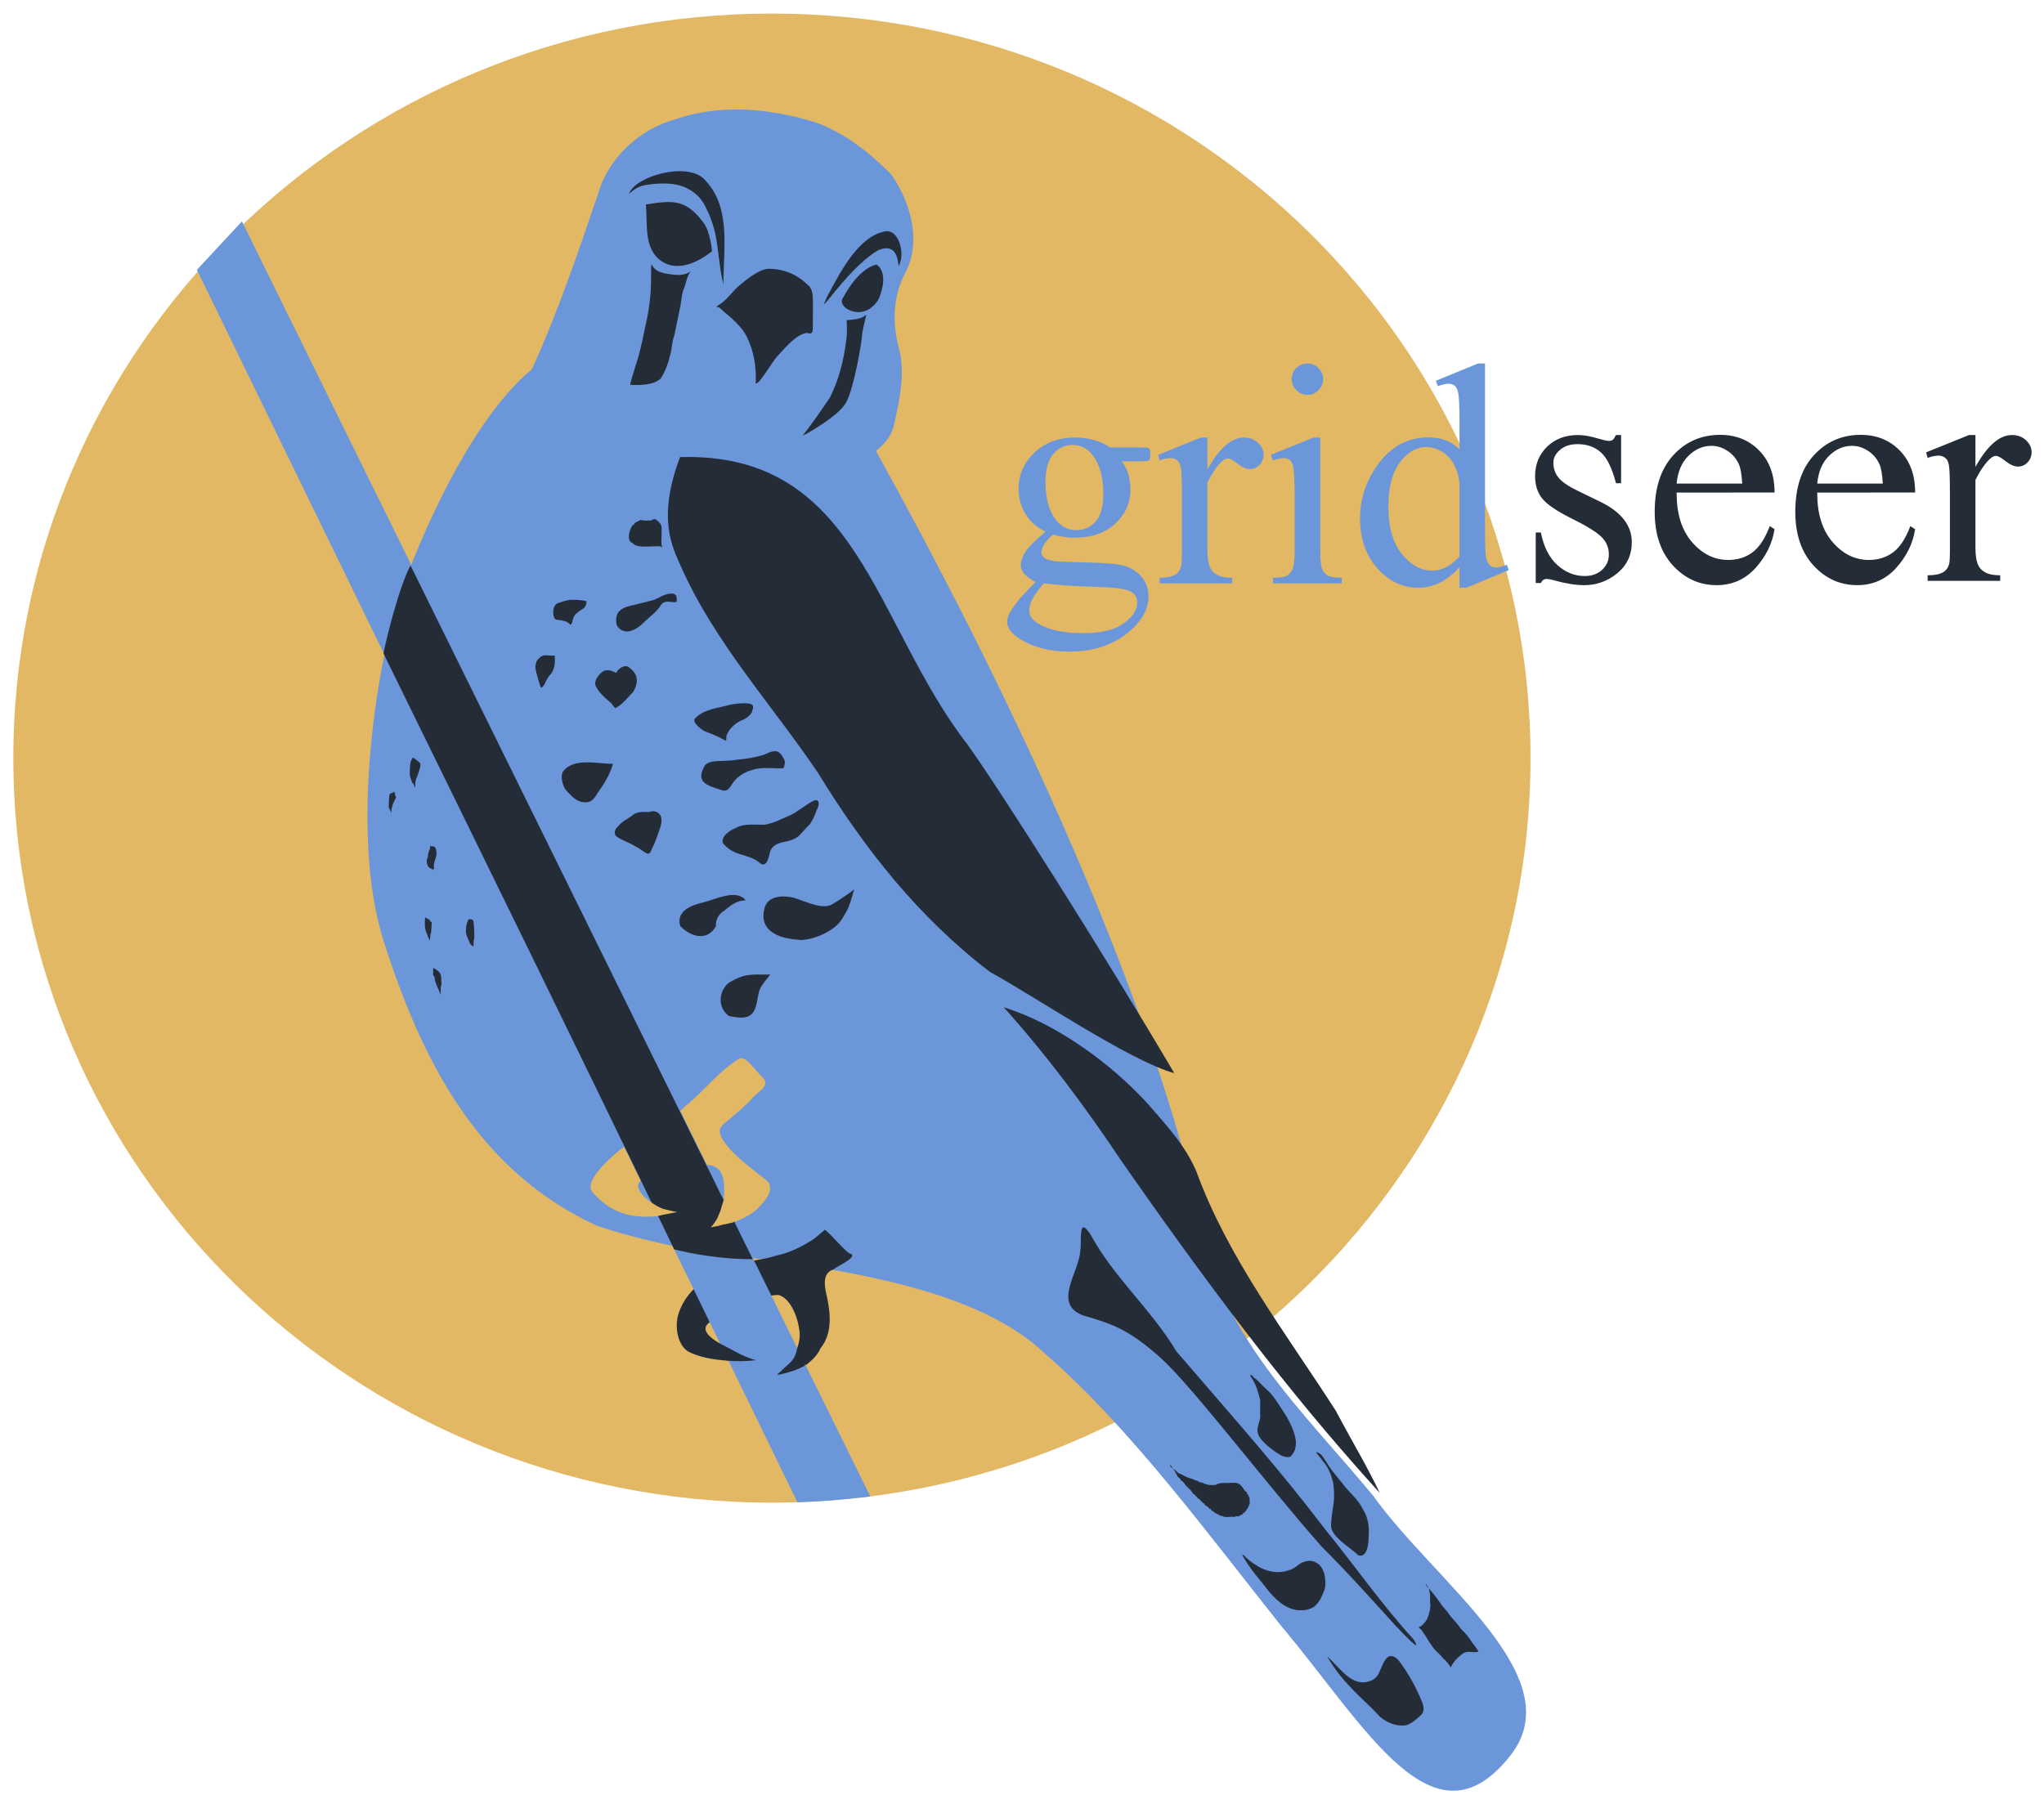
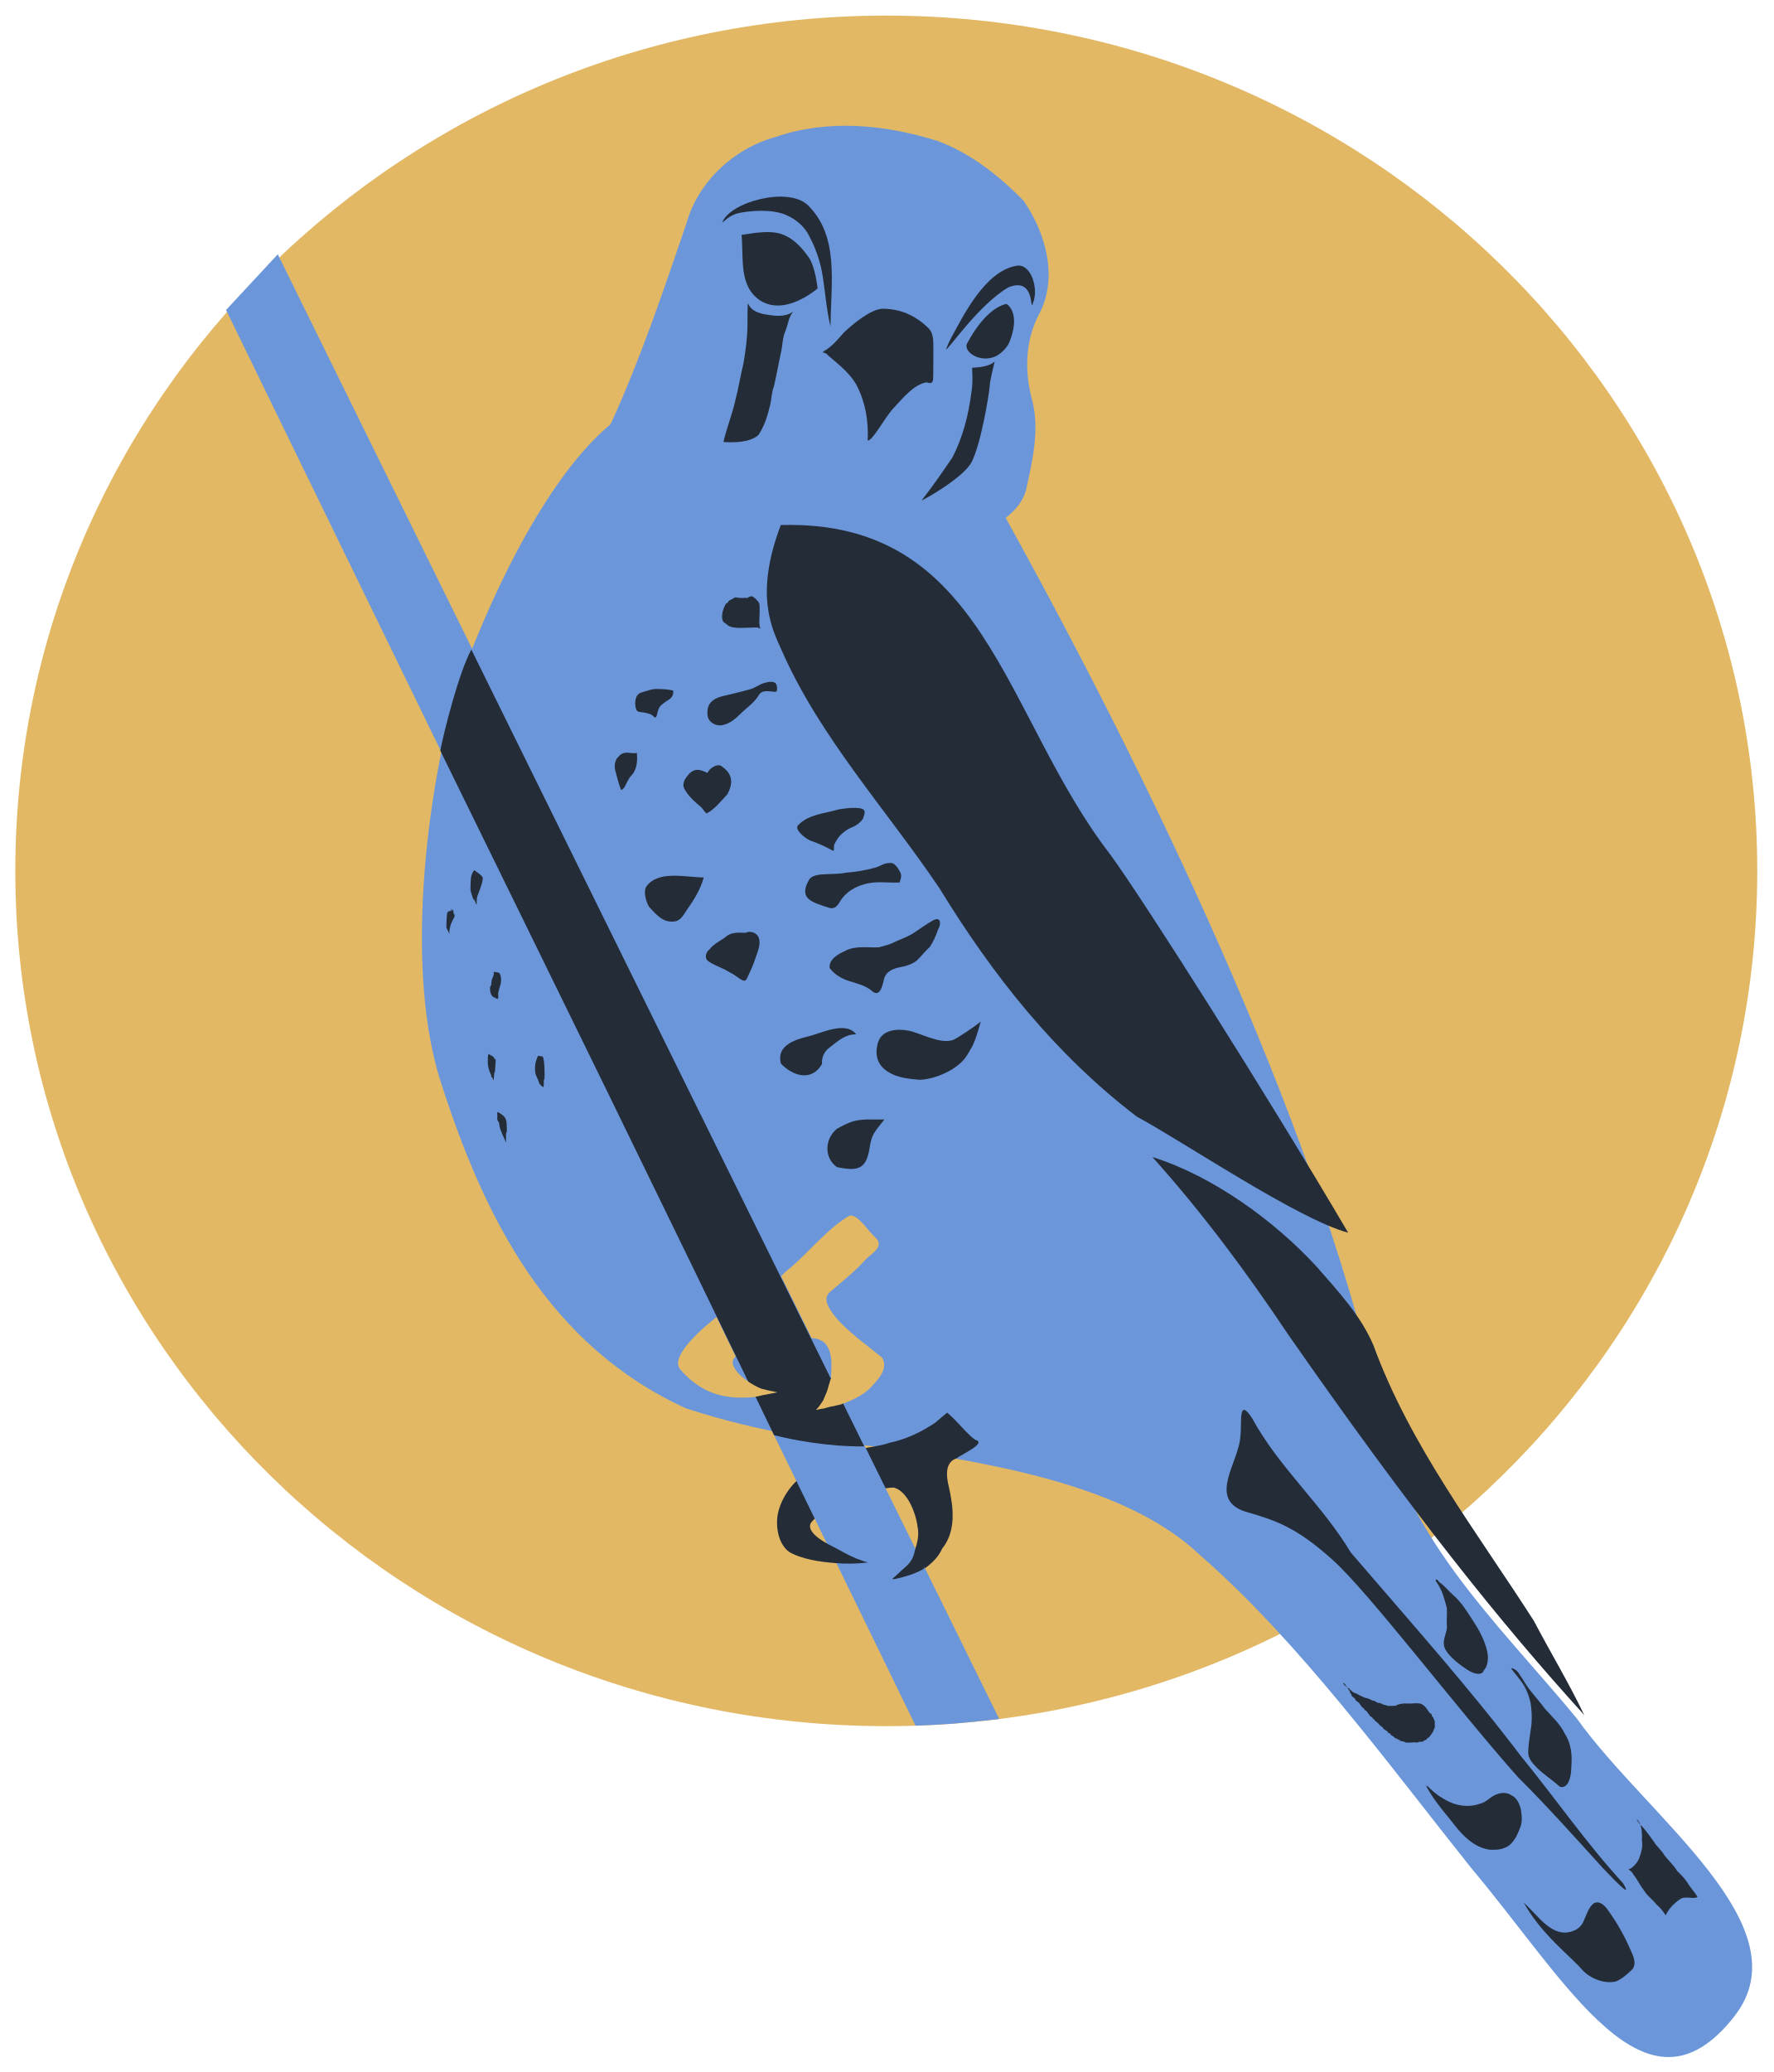
- <svg xmlns="http://www.w3.org/2000/svg" viewBox="6.5 11.3 92.9 82">
+ <svg xmlns="http://www.w3.org/2000/svg" viewBox="6.5 11.3 70.2 82">
  <ellipse style="display:inline;fill:#e2b865;fill-opacity:1;stroke:none;stroke-width:0.5;stroke-opacity:1" id="path51" cx="41.584" cy="45.765" rx="34.478" ry="33.848" />
  <g id="layer6" style="display:inline">
    <path style="fill:#6b97da;fill-opacity:1;stroke:none;stroke-width:0.5;stroke-opacity:1" d="m 33.68,67.047 c -5.467,-2.486 -8.004,-7.527 -9.738,-12.947 -1.63,-5.097 -0.207,-13.177 0.81,-15.971 1.385,-3.804 3.556,-8.053 5.858,-9.987 4.619,-0.396 8.464,5.896 15.684,3.623 5.554,10.035 12.163,23.603 14.772,34.953 0.703,5.119 4.728,8.801 7.852,12.589 2.794,3.92 9.035,8.22 6.235,11.793 -3.498,4.464 -6.56,-1.298 -10.432,-5.894 -3.183,-3.99 -6.818,-8.973 -10.708,-12.352 -2.751,-2.628 -7.623,-3.544 -12.196,-4.239 -2.619,-0.259 -5.194,-0.619 -8.137,-1.57 z" id="path5" />
  </g>
  <g id="layer15" style="display:inline">
    <path style="display:inline;fill:#e2b865;fill-opacity:1;stroke:none;stroke-width:0.5;stroke-opacity:1" d="m 40.119,59.415 c -0.819,0.471 -1.605,1.434 -2.31,2.043 -0.359,0.249 -0.589,0.634 -0.991,0.83 -0.493,0.319 -1.041,0.541 -1.54,0.852 -0.203,0.084 -2.438,1.761 -1.834,2.373 1.133,1.292 2.401,1.181 3.684,0.972 -0.485,-0.22 -1.246,-0.531 -1.539,-1.022 -0.322,-0.525 0.338,-0.577 0.643,-0.832 0.523,-0.212 1.089,-0.271 1.638,-0.381 0.434,0.074 0.968,-0.136 1.308,0.232 0.342,0.43 0.212,1.005 0.213,1.51 -0.033,0.4 -0.109,0.876 -0.284,1.228 0.629,-0.391 1.432,-0.497 1.94,-1.099 0.269,-0.284 0.61,-0.68 0.373,-1.092 -0.565,-0.463 -1.149,-0.872 -1.681,-1.417 -0.296,-0.337 -0.763,-0.876 -0.377,-1.187 0.479,-0.413 0.981,-0.803 1.403,-1.278 0.214,-0.225 0.787,-0.519 0.375,-0.884 -0.292,-0.259 -0.702,-0.946 -1.02,-0.849 z" id="path39" />
  </g>
  <g id="layer7" style="display:inline">
    <path style="fill:#6b97da;fill-opacity:1;stroke:none;stroke-width:0.5;stroke-opacity:1" d="m 30.697,28.032 c 1.151,-2.514 2.082,-5.274 2.976,-7.892 0.462,-1.657 1.889,-2.971 3.535,-3.421 2.079,-0.718 4.363,-0.488 6.427,0.167 1.299,0.485 2.421,1.378 3.386,2.359 0.868,1.266 1.371,3.011 0.63,4.453 -0.568,1.046 -0.605,2.274 -0.298,3.422 0.313,1.168 0.018,2.434 -0.244,3.598 -0.266,0.918 -1.212,1.326 -1.912,1.866 -1.198,0.798 -2.534,1.482 -4.006,1.507 -1.34,0.048 -2.743,0.089 -3.977,-0.525 -1.057,-0.504 -2.111,-1.053 -3.059,-1.737 1.073,-1.429 -4.53,-2.369 -3.458,-3.799 z" id="path6" />
  </g>
  <g id="layer11" style="display:inline">
    <path style="fill:#242c38;fill-opacity:1;stroke:none;stroke-width:0.5;stroke-opacity:1" d="m 52.118,57.09 c 1.973,2.196 3.733,4.567 5.372,7.02 4.969,7.134 8.415,11.419 11.723,15.063 -0.61,-1.274 -1.342,-2.486 -1.999,-3.735 -2.269,-3.54 -4.892,-6.92 -6.345,-10.895 -0.506,-1.193 -1.394,-2.132 -2.23,-3.094 -1.676,-1.83 -4.133,-3.613 -6.52,-4.359 z" id="path37" />
    <path style="display:inline;fill:#242c38;fill-opacity:1;stroke:none;stroke-width:0.5;stroke-opacity:1" d="m 37.408,32.078 c -1.06,2.799 -0.334,4.121 0.039,4.97 1.511,3.43 4.122,6.269 6.233,9.391 2.119,3.46 4.579,6.576 7.823,9.053 1.819,0.978 6.371,4.058 8.365,4.593 -3.143,-5.353 -8.046,-13.084 -9.418,-14.969 -4.261,-5.52 -4.918,-13.268 -13.042,-13.037 z" id="path54" />
  </g>
  <g id="layer13" style="fill:#242c38;fill-opacity:1">
    <path style="fill:#242c38;fill-opacity:1;stroke:none;stroke-width:0.5;stroke-opacity:1" d="m 33.688,47.311 c -0.114,0.179 -0.238,0.405 -0.443,0.447 -0.469,0.095 -0.754,-0.248 -1.045,-0.561 -0.127,-0.192 -0.252,-0.637 -0.101,-0.833 0.481,-0.624 1.523,-0.348 2.259,-0.337 -0.13,0.478 -0.387,0.886 -0.669,1.285 z" id="path18" />
    <path style="fill:#242c38;fill-opacity:1;stroke:none;stroke-width:0.5;stroke-opacity:1" d="m 36.01,48.216 c -0.243,-0.005 -0.512,-0.032 -0.723,0.113 -0.221,0.195 -0.52,0.298 -0.698,0.542 -0.134,0.092 -0.207,0.309 -0.087,0.44 0.197,0.157 0.442,0.236 0.665,0.348 0.112,0.052 0.213,0.126 0.326,0.177 0.154,0.086 0.282,0.221 0.452,0.277 0.126,-0.002 0.142,-0.16 0.195,-0.245 0.158,-0.31 0.265,-0.643 0.376,-0.971 0.05,-0.172 0.083,-0.369 -9.55e-4,-0.535 -0.1,-0.164 -0.333,-0.235 -0.505,-0.145 z" id="path19" />
    <path style="fill:#242c38;fill-opacity:1;stroke:none;stroke-width:0.5;stroke-opacity:1" d="m 41.289,48.789 c -0.453,0.025 -0.943,-0.081 -1.357,0.156 -0.265,0.112 -0.644,0.346 -0.585,0.671 0.221,0.296 0.565,0.465 0.914,0.553 0.256,0.084 0.52,0.154 0.732,0.33 0.349,0.333 0.449,-0.231 0.509,-0.484 0.079,-0.26 0.337,-0.375 0.581,-0.428 0.252,-0.046 0.503,-0.109 0.708,-0.272 0.184,-0.173 0.333,-0.376 0.521,-0.545 0.133,-0.204 0.241,-0.439 0.317,-0.673 0.115,-0.18 0.147,-0.537 -0.175,-0.384 -0.24,0.129 -0.459,0.297 -0.69,0.444 -0.289,0.217 -0.639,0.315 -0.958,0.475 -0.168,0.068 -0.342,0.112 -0.517,0.158 z" id="path20" />
    <path style="fill:#242c38;fill-opacity:1;stroke:none;stroke-width:0.5;stroke-opacity:1" d="m 42.111,46.224 c -0.476,0.027 -0.967,-0.076 -1.43,0.083 -0.002,2.4e-4 -0.598,0.129 -0.922,0.659 -0.078,0.128 -0.191,0.343 -0.449,0.257 -0.695,-0.223 -1.225,-0.361 -0.764,-1.138 0.254,-0.281 0.876,-0.136 1.436,-0.247 0.393,-0.031 0.785,-0.096 1.165,-0.201 0.19,-0.054 0.357,-0.19 0.564,-0.182 0.217,-0.042 0.357,0.24 0.439,0.39 0.046,0.124 0.011,0.249 -0.04,0.378 z" id="path21" />
    <path style="fill:#242c38;fill-opacity:1;stroke:none;stroke-width:0.5;stroke-opacity:1" d="m 34.503,41.888 c -0.373,-0.18 -0.571,-0.184 -0.83,0.165 -0.088,0.118 -0.156,0.281 -0.098,0.433 0.157,0.316 0.427,0.545 0.692,0.769 0.071,0.077 0.119,0.175 0.205,0.239 0.332,-0.18 0.558,-0.484 0.818,-0.755 0.262,-0.478 0.19,-0.833 -0.229,-1.119 -0.17,-0.116 -0.472,0.081 -0.557,0.269 z" id="path22" />
    <path style="fill:#242c38;fill-opacity:1;stroke:none;stroke-width:0.5;stroke-opacity:1" d="m 37.205,38.679 c -0.223,0 -0.52,-0.114 -0.67,0.136 -0.18,0.3 -0.484,0.497 -0.73,0.743 -0.196,0.197 -0.42,0.38 -0.707,0.44 -0.264,0.055 -0.556,-0.118 -0.587,-0.377 -0.022,-0.184 -0.004,-0.393 0.138,-0.537 0.183,-0.187 0.444,-0.232 0.694,-0.289 0.281,-0.064 0.555,-0.141 0.832,-0.211 0.197,-0.049 0.357,-0.182 0.547,-0.244 0.155,-0.051 0.492,-0.139 0.529,0.109 0.011,0.076 0.028,0.228 -0.048,0.228 z" id="path23" />
    <path style="fill:#242c38;fill-opacity:1;stroke:none;stroke-width:0.5;stroke-opacity:1" d="m 39.369,52.734 c -0.222,0.142 -0.356,0.407 -0.327,0.671 -0.413,0.714 -1.147,0.482 -1.625,-0.005 -0.205,-0.694 0.52,-0.955 1.056,-1.079 0.537,-0.124 1.503,-0.636 1.919,-0.085 -0.421,-0.013 -0.709,0.253 -1.023,0.498 z" id="path24" />
    <path style="fill:#242c38;fill-opacity:1;stroke:none;stroke-width:0.5;stroke-opacity:1" d="m 39.711,43.329 c -0.565,0.171 -1.19,0.186 -1.615,0.626 -0.176,0.172 0.303,0.551 0.509,0.621 0.316,0.107 0.605,0.247 0.883,0.399 0.056,-0.059 -0.009,-0.228 0.059,-0.292 0.228,-0.49 0.68,-0.644 0.712,-0.655 0.158,-0.07 0.299,-0.18 0.402,-0.32 0.024,-0.115 0.114,-0.242 0.037,-0.356 -0.142,-0.141 -0.747,-0.062 -0.987,-0.023 z" id="path25" />
    <path style="fill:#242c38;fill-opacity:1;stroke:none;stroke-width:0.5;stroke-opacity:1" d="m 33.147,38.629 c 0.028,0.149 -0.054,0.298 -0.187,0.371 -0.101,0.056 -0.184,0.126 -0.274,0.197 -0.092,0.073 -0.132,0.196 -0.161,0.31 -0.018,0.074 -0.04,0.27 -0.152,0.148 -0.098,-0.107 -0.241,-0.125 -0.37,-0.155 -0.108,-0.025 -0.271,0.005 -0.317,-0.121 -0.051,-0.139 -0.056,-0.3 -0.015,-0.442 0.031,-0.104 0.102,-0.197 0.218,-0.23 0.203,-0.058 0.4,-0.145 0.615,-0.141 0.215,0.004 0.432,0.009 0.642,0.062 0.208,0.053 1e-6,2e-5 3e-6,3e-5 z" id="path26" />
    <path style="fill:#242c38;fill-opacity:1;stroke:none;stroke-width:0.5;stroke-opacity:1" d="m 36.06,34.969 c -0.033,0 -0.1,-0.033 -0.1,0 0,0.033 0.133,0 0.1,0 -0.157,0 -0.274,2.9e-5 -0.423,-0.025 -0.072,-0.012 -0.05,0.012 -0.125,0.05 -0.058,0.029 -0.127,0.052 -0.174,0.1 -0.013,0.013 -0.012,0.037 -0.025,0.05 -0.06,0.06 -0.037,-0.007 -0.075,0.05 -0.112,0.169 -0.245,0.577 -0.075,0.747 0.013,0.013 0.035,0.014 0.05,0.025 0.055,0.041 0.107,0.099 0.174,0.125 0.234,0.088 0.526,0.05 0.772,0.05 0.026,0 0.315,-0.017 0.349,0 0.036,0.018 0.1,0.044 0.1,0.025 0,-0.012 -0.02,-0.014 -0.025,-0.025 -0.008,-0.016 -0.025,-0.175 -0.025,-0.199 0,-0.125 0.031,-0.654 0,-0.747 -0.028,-0.085 -0.088,-0.138 -0.149,-0.199 -0.03,-0.03 -0.127,-0.11 -0.174,-0.1 -0.062,0.014 -0.116,0.05 -0.174,0.075 z" id="path27" />
    <path style="fill:#242c38;fill-opacity:1;stroke:none;stroke-width:0.5;stroke-opacity:1" d="m 44.805,53.022 c -0.319,0.585 -1.276,0.993 -1.892,1.011 -0.421,-0.035 -0.884,-0.075 -1.258,-0.313 -0.441,-0.276 -0.523,-0.681 -0.412,-1.118 0.14,-0.553 0.748,-0.6 1.217,-0.515 0.432,0.078 1.25,0.549 1.761,0.372 0.16,-0.056 0.891,-0.55 1.102,-0.73 -0.276,0.999 -0.346,0.978 -0.517,1.293 z" id="path28" />
    <path style="fill:#242c38;fill-opacity:1;stroke:none;stroke-width:0.5;stroke-opacity:1" d="m 41.512,55.604 c -0.408,0.014 -0.827,-0.04 -1.226,0.068 -0.233,0.072 -0.453,0.184 -0.663,0.306 -0.471,0.388 -0.517,1.138 0.009,1.511 0.825,0.173 1.144,0.073 1.281,-0.692 0.04,-0.255 0.082,-0.523 0.243,-0.734 0.108,-0.161 0.237,-0.308 0.355,-0.459 z" id="path29" />
    <path style="fill:#242c38;fill-opacity:1;stroke:none;stroke-width:0.5;stroke-opacity:1" d="m 26.04,49.761 c 0.031,0.134 -0.048,0.218 -0.077,0.335 -0.011,0.045 -0.008,0.172 -0.026,0.206 -0.005,0.011 -0.022,0.014 -0.026,0.026 -0.041,0.123 0.007,0.377 0.129,0.438 0.016,0.008 0.067,0.015 0.077,0.026 0.006,0.006 -0.006,0.02 0,0.026 0.013,0.013 0.064,-0.013 0.077,0 0.006,0.006 -0.009,0.026 0,0.026 0.048,0 0.023,-0.217 0.026,-0.232 0.022,-0.133 0.071,-0.26 0.103,-0.387 0.025,-0.101 0.029,-0.405 -0.103,-0.438 -0.059,-0.015 -0.12,-0.017 -0.181,-0.026 z" id="path30" />
    <path style="fill:#242c38;fill-opacity:1;stroke:none;stroke-width:0.5;stroke-opacity:1" d="m 25.267,45.738 c -0.009,0.034 -0.06,0.095 -0.026,0.103 0.034,0.009 0.047,-0.132 0.026,-0.103 -0.073,0.098 -0.129,0.241 -0.129,0.361 0,0.143 -0.032,0.362 0,0.49 0.009,0.038 0.091,0.297 0.103,0.309 0.006,0.006 0.02,-0.006 0.026,0 0.009,0.008 0.042,0.084 0.052,0.103 0.008,0.016 0.015,0.067 0.026,0.077 0.006,0.006 0.02,-0.006 0.026,0 0.006,0.006 -0.009,0.026 0,0.026 0.009,0 0,-0.017 0,-0.026 0,-0.043 0,-0.086 0,-0.129 0,-0.086 0.02,-0.179 0.052,-0.258 0.047,-0.118 0.221,-0.548 0.181,-0.67 -0.028,-0.086 -0.286,-0.249 -0.335,-0.284 z" id="path31" />
    <path style="fill:#242c38;fill-opacity:1;stroke:none;stroke-width:0.5;stroke-opacity:1" d="m 24.441,47.311 c -0.034,0 -0.103,-0.034 -0.103,0 0,0.034 0.131,-0.021 0.103,0 -0.068,0.051 -0.194,0.027 -0.232,0.103 -0.024,0.049 -0.056,0.584 -0.026,0.645 0.004,0.008 0.02,-0.006 0.026,0 0.012,0.012 -0.012,0.039 0,0.052 0.103,0.103 -0.043,-0.112 0.026,0.026 0.01,0.02 0.037,0.103 0.052,0.103 0.017,0 0,-0.034 0,-0.052 0,-0.066 0.013,-0.118 0.026,-0.181 0.033,-0.165 0.113,-0.303 0.181,-0.438 0.003,-0.005 0.004,-0.074 0,-0.077 -0.006,-0.006 -0.023,0.008 -0.026,0 -0.017,-0.058 -0.017,-0.12 -0.026,-0.18 z" id="path32" />
    <path style="fill:#242c38;fill-opacity:1;stroke:none;stroke-width:0.5;stroke-opacity:1" d="m 25.834,53.01 c 0,0.034 -0.034,0.103 0,0.103 0.034,0 0.008,-0.137 0,-0.103 -0.027,0.107 -0.026,0.204 -0.026,0.309 0,0.188 0.053,0.364 0.129,0.516 0.011,0.022 0.011,0.088 0.026,0.103 0.006,0.006 0.02,-0.006 0.026,0 0.006,0.006 0.026,0.129 0.052,0.103 0.003,-0.003 0.019,-0.256 0.026,-0.284 0.005,-0.019 0.021,-0.033 0.026,-0.052 0.002,-0.009 0.037,-0.479 0.026,-0.49 -0.006,-0.006 -0.018,0.004 -0.026,0 -0.042,-0.021 -0.038,-0.078 -0.077,-0.103 -0.059,-0.037 -0.12,-0.069 -0.181,-0.103 z" id="path33" />
    <path style="fill:#242c38;fill-opacity:1;stroke:none;stroke-width:0.5;stroke-opacity:1" d="m 26.195,55.305 c 0,0.034 -0.034,0.103 0,0.103 0.034,0 0,-0.138 0,-0.103 0,0.015 -0.023,0.289 0,0.335 0.013,0.026 0.043,0.051 0.052,0.077 0.019,0.057 0.013,0.092 0.026,0.155 0.024,0.122 0.127,0.358 0.181,0.464 0.015,0.03 0.068,0.18 0.077,0.18 0.004,0 -0.005,-0.334 0,-0.361 0.004,-0.019 0.021,-0.033 0.026,-0.052 0.019,-0.074 0,-0.181 0,-0.258 0,-0.316 -0.089,-0.386 -0.361,-0.542 z" id="path34" />
    <path style="fill:#242c38;fill-opacity:1;stroke:none;stroke-width:0.5;stroke-opacity:1" d="m 31.713,41.097 c -0.19,0.044 -0.386,-0.057 -0.575,0.025 -0.102,0.044 -0.158,0.129 -0.226,0.202 -0.105,0.199 -0.092,0.368 -0.027,0.578 0.042,0.166 0.181,0.688 0.216,0.664 0.086,-0.059 0.114,-0.098 0.145,-0.16 0.054,-0.111 0.107,-0.222 0.173,-0.325 0.054,-0.084 0.143,-0.141 0.18,-0.236 0.132,-0.24 0.13,-0.483 0.114,-0.748 -0.002,-0.143 1.2e-5,2e-5 5e-6,2e-5 z" id="path35" />
    <path style="fill:#242c38;fill-opacity:1;stroke:none;stroke-width:0.5;stroke-opacity:1" d="m 27.794,53.087 c -0.161,0.469 0.146,-0.463 -0.077,0.206 -0.038,0.115 -0.051,0.339 -0.026,0.464 0.029,0.143 0.12,0.274 0.155,0.413 0.01,0.039 0.149,0.161 0.155,0.155 0.044,-0.043 0.018,-0.204 0.026,-0.258 0.004,-0.027 0.022,-0.05 0.026,-0.077 0.013,-0.088 0.008,-0.845 -0.077,-0.877 -0.057,-0.021 -0.12,-0.017 -0.181,-0.026 z" id="path36" />
  </g>
  <g id="layer9" style="display:inline">
    <path style="fill:#242c38;fill-opacity:1;stroke:none;stroke-width:0.5;stroke-opacity:1" d="m 39.042,25.239 c 0.103,-0.009 0.071,-0.063 0.031,-0.021 0.341,-0.172 0.579,-0.475 0.828,-0.753 0.304,-0.294 1.075,-0.95 1.551,-0.946 0.732,0.006 1.318,0.289 1.818,0.784 0.219,0.243 0.164,0.584 0.179,0.883 -0.005,0.31 -0.001,0.622 -0.006,0.93 -0.013,0.178 0.043,0.43 -0.261,0.315 -0.508,0.075 -0.964,0.652 -1.321,1.032 -0.339,0.363 -0.827,1.304 -1.012,1.268 0.03,-0.764 -0.078,-1.471 -0.425,-2.157 -0.303,-0.592 -1.04,-1.083 -1.197,-1.264 -0.052,-0.046 -0.125,-0.048 -0.185,-0.071 z" id="path9" />
  </g>
  <g id="layer8" style="display:inline">
    <path style="fill:#242c38;fill-opacity:1;stroke:none;stroke-width:0.5;stroke-opacity:1" d="m 35.856,20.594 c 0.111,0.006 1.045,-0.232 1.598,-0.023 0.444,0.152 0.773,0.514 1.041,0.886 0.283,0.372 0.369,1.261 0.369,1.261 -0.638,0.515 -1.561,0.944 -2.28,0.467 -0.843,-0.559 -0.645,-1.679 -0.728,-2.591 z" id="path7" />
    <path style="fill:#242c38;fill-opacity:1;stroke:none;stroke-width:0.5;stroke-opacity:1" d="m 46.338,23.327 c 0.104,0.052 0.551,0.431 0.122,1.508 -0.118,0.296 -0.434,0.506 -0.495,0.54 -0.635,0.346 -1.408,-0.173 -1.159,-0.525 0.531,-0.973 1.078,-1.417 1.531,-1.523 z" id="path8" />
  </g>
  <g id="layer10" style="display:inline;fill:#000000;fill-opacity:1">
    <path style="fill:#242c38;fill-opacity:1;stroke:none;stroke-width:0.5;stroke-opacity:1" d="m 35.09,20.111 c 0.113,-0.079 0.308,-0.313 0.693,-0.387 0.385,-0.074 1.269,-0.177 1.862,0.097 0.379,0.17 0.713,0.452 0.893,0.832 0.226,0.423 0.391,0.882 0.488,1.35 0.108,0.504 0.194,1.66 0.352,2.212 0.006,-1.697 0.359,-3.539 -0.885,-4.782 -0.778,-0.777 -3.116,-0.134 -3.404,0.676 z" id="path10" />
    <path style="fill:#242c38;fill-opacity:1;stroke:none;stroke-width:0.5;stroke-opacity:1" d="m 43.947,25.128 c 0.095,0.019 1.287,-1.762 2.47,-2.456 0.518,-0.207 0.799,-0.025 0.894,0.497 0.002,0.066 0.046,0.325 0.078,0.131 0.238,-0.567 -0.068,-1.583 -0.65,-1.483 -1.252,0.216 -2.106,1.978 -2.585,2.852 -0.114,0.208 -0.199,0.448 -0.207,0.459 z" id="path11" />
    <path style="fill:#242c38;fill-opacity:1;stroke:none;stroke-width:0.5;stroke-opacity:1" d="m 44.985,25.854 c -0.016,0.07 0.049,0.534 -0.034,0.988 -0.113,0.891 -0.339,1.766 -0.752,2.567 -0.392,0.571 -0.786,1.148 -1.218,1.698 0.061,-0.012 1.643,-0.881 1.981,-1.521 0.374,-0.721 0.693,-2.697 0.713,-2.983 0.022,-0.315 0.14,-0.719 0.2,-0.998 -0.213,0.203 -0.613,0.233 -0.889,0.249 z" id="path12" />
    <path style="fill:#242c38;fill-opacity:1;stroke:none;stroke-width:0.5;stroke-opacity:1" d="m 37.029,23.777 c 0.333,0.048 0.619,0.027 0.874,-0.144 -0.189,0.208 -0.205,0.506 -0.308,0.757 -0.126,0.276 -0.113,0.579 -0.181,0.868 -0.098,0.441 -0.173,0.888 -0.277,1.328 -0.098,0.247 -0.089,0.513 -0.156,0.766 -0.095,0.408 -0.225,0.817 -0.46,1.167 -0.34,0.295 -0.957,0.3 -1.382,0.274 0.096,-0.465 0.348,-1.099 0.455,-1.588 0.134,-0.506 0.215,-1.025 0.338,-1.534 0.085,-0.495 0.151,-0.993 0.157,-1.496 0.002,-0.228 -0.001,-0.801 0.017,-0.881 0.152,0.386 0.59,0.437 0.923,0.484 z" id="path13" />
  </g>
  <g id="layer14" style="fill:#242c38;fill-opacity:1">
    <path style="fill:#242c38;fill-opacity:1;stroke:none;stroke-width:0.5;stroke-opacity:1" d="m 59.256,73.035 c -1.433,-1.281 -2.195,-1.55 -3.487,-1.921 -1.465,-0.502 -0.229,-1.956 -0.171,-2.943 0.077,-0.521 -0.108,-1.622 0.466,-0.748 1.061,1.957 2.764,3.405 3.905,5.314 2.665,3.105 4.626,5.284 6.747,8.073 1.359,1.662 2.578,3.437 4.032,5.017 0.47,0.771 -0.581,-0.383 -0.809,-0.61 -1.101,-1.21 -2.19,-2.433 -3.351,-3.587 -2.482,-2.793 -5.9,-7.313 -7.333,-8.594 z" id="path38" />
    <path style="fill:#242c38;fill-opacity:1;stroke:none;stroke-width:0.5;stroke-opacity:1" d="m 62.075,78.718 c 0.03,0 0.09,0.03 0.09,0 0,-0.03 -0.12,0 -0.09,0 0.083,0 0.166,0 0.248,0 0.13,0 0.334,-0.036 0.452,0.023 0.139,0.069 0.212,0.194 0.294,0.316 0.025,0.038 0.099,0.07 0.113,0.113 0.005,0.014 -0.005,0.031 0,0.045 0.007,0.02 0.036,0.026 0.045,0.045 0.024,0.048 0.05,0.105 0.068,0.158 0.01,0.031 0,0.081 0,0.113 0,0.035 0.014,0.107 0,0.135 -0.03,0.06 -0.052,0.146 -0.09,0.203 -0.036,0.054 -0.077,0.104 -0.113,0.158 -0.026,0.039 -0.1,0.065 -0.113,0.09 -0.003,0.007 0.005,0.017 0,0.023 -0.017,0.017 -0.046,0.012 -0.068,0.023 -0.037,0.018 -0.073,0.058 -0.113,0.068 -0.036,0.009 -0.076,-0.007 -0.113,0 -0.017,0.003 -0.029,0.018 -0.045,0.023 -0.045,0.011 -0.111,0 -0.158,0 -0.086,0 -0.283,0.026 -0.361,0 -0.01,-0.003 -0.013,-0.019 -0.023,-0.023 -0.055,-0.018 -0.125,-0.017 -0.181,-0.045 -0.019,-0.01 -0.026,-0.036 -0.045,-0.045 -0.013,-0.007 -0.031,0.005 -0.045,0 -0.02,-0.007 -0.025,-0.038 -0.045,-0.045 -0.014,-0.005 -0.031,0.005 -0.045,0 -0.027,-0.009 -0.042,-0.055 -0.068,-0.068 -0.013,-0.006 -0.108,-0.063 -0.113,-0.068 -0.013,-0.013 -0.013,-0.057 -0.045,-0.068 -0.014,-0.005 -0.033,0.008 -0.045,0 -0.023,-0.015 -0.023,-0.051 -0.045,-0.068 -0.046,-0.035 -0.089,-0.059 -0.135,-0.09 -0.036,-0.024 -0.04,-0.063 -0.068,-0.09 -0.012,-0.012 -0.032,-0.013 -0.045,-0.023 -0.059,-0.044 -0.102,-0.111 -0.158,-0.158 -0.029,-0.024 -0.064,-0.041 -0.09,-0.068 -0.012,-0.012 -0.011,-0.033 -0.023,-0.045 -0.012,-0.012 -0.033,-0.011 -0.045,-0.023 -0.055,-0.055 0.007,-0.033 -0.045,-0.068 -0.058,-0.038 -0.042,-0.003 -0.09,-0.068 -0.045,-0.06 -0.09,-0.12 -0.135,-0.181 -0.052,-0.069 0.014,0.037 -0.068,-0.045 -0.055,-0.055 0.007,-0.033 -0.045,-0.068 -0.014,-0.009 -0.033,-0.011 -0.045,-0.023 -0.007,-0.007 -0.062,-0.084 -0.068,-0.09 -0.069,-0.069 0.037,0.042 -0.045,-0.068 -0.027,-0.036 -0.111,-0.101 -0.135,-0.113 -0.05,-0.025 -0.007,-0.014 -0.023,-0.045 -0.027,-0.053 -0.102,-0.086 -0.135,-0.135 -0.05,-0.011 -0.012,-0.046 -0.023,-0.068 -0.01,-0.019 -0.036,-0.026 -0.045,-0.045 -0.011,-0.021 -0.012,-0.046 -0.023,-0.068 -0.015,-0.031 -0.222,-0.365 -0.248,-0.339 -0.033,0.033 0.051,0.096 0.068,0.113 0.035,0.035 0.115,0.091 0.158,0.113 0.094,0.047 -0.024,-0.002 0.023,0.045 0.005,0.005 0.016,-0.003 0.023,0 0.027,0.014 0.041,0.054 0.068,0.068 0.007,0.003 0.017,-0.005 0.023,0 0.005,0.005 -0.005,0.017 0,0.023 0.018,0.018 0.087,0.036 0.113,0.045 0.079,0.026 0.147,0.086 0.226,0.113 0.05,0.017 0.106,0.055 0.158,0.068 0.055,0.014 0.102,0.023 0.158,0.045 0.046,0.018 0.088,0.052 0.135,0.068 0.014,0.005 0.031,-0.005 0.045,0 0.062,0.021 0.117,0.074 0.181,0.09 0.161,0.04 -0.114,-0.068 0.113,0.023 0.031,0.013 0.058,0.037 0.09,0.045 0.056,0.014 0.107,0.02 0.158,0.045 0.018,0.009 0.298,0.005 0.316,0 0.065,-0.016 0.052,-0.03 0.068,-0.045 0.011,-0.011 0.032,0.007 0.045,0 0.075,-0.037 0.114,-0.029 0.226,-0.045 z" id="path44" />
    <path style="fill:#242c38;fill-opacity:1;stroke:none;stroke-width:0.5;stroke-opacity:1" d="m 62.933,81.924 c 0.004,0.086 0.134,0.081 0.043,0.029 0.19,0.192 0.391,0.376 0.629,0.508 0.174,0.117 0.786,0.472 1.48,0.221 0.27,-0.055 0.434,-0.314 0.699,-0.383 0.178,-0.065 0.389,-0.063 0.547,0.051 0.203,0.088 0.3,0.311 0.364,0.509 0.04,0.215 0.067,0.443 0.019,0.66 -0.052,0.168 -0.126,0.329 -0.202,0.486 -0.115,0.178 -0.252,0.368 -0.465,0.428 -0.184,0.081 -0.388,0.075 -0.584,0.069 -0.589,-0.084 -1.039,-0.53 -1.391,-0.981 -0.117,-0.174 -0.851,-0.98 -1.127,-1.57 l -0.012,-0.028 z" id="path45" />
    <path style="fill:#242c38;fill-opacity:1;stroke:none;stroke-width:0.5;stroke-opacity:1" d="m 66.817,86.598 c 0.567,0.493 1.126,1.446 1.97,1.115 0.201,-0.071 0.349,-0.234 0.421,-0.432 0.103,-0.224 0.175,-0.482 0.368,-0.647 0.209,-0.133 0.414,0.043 0.537,0.205 0.435,0.597 0.751,1.177 1.007,1.804 0.095,0.2 0.143,0.487 -0.055,0.643 -0.18,0.169 -0.372,0.34 -0.605,0.432 -0.457,0.108 -1.03,-0.126 -1.33,-0.467 -0.488,-0.556 -1.604,-1.392 -2.313,-2.652 z" id="path46" />
    <path style="fill:#242c38;fill-opacity:1;stroke:none;stroke-width:0.5;stroke-opacity:1" d="m 63.774,74.936 c 0.015,0.258 -0.018,0.518 0.005,0.776 -0.024,0.238 -0.158,0.457 -0.12,0.702 0.059,0.425 0.959,1.016 1.125,1.076 0.153,0.055 0.387,0.113 0.452,-0.081 0.127,-0.131 0.16,-0.334 0.165,-0.509 -0.014,-0.508 -0.366,-1.121 -0.564,-1.416 -0.242,-0.372 -0.472,-0.768 -0.811,-1.058 -0.191,-0.163 -0.338,-0.375 -0.551,-0.509 -0.102,-0.176 -0.218,-0.123 -0.082,0.034 0.21,0.317 0.282,0.622 0.381,0.986 z" id="path47" />
    <path style="fill:#242c38;fill-opacity:1;stroke:none;stroke-width:0.5;stroke-opacity:1" d="m 66.312,77.317 c 0.058,0.097 0.254,0.318 0.374,0.482 0.209,0.261 0.329,0.578 0.404,0.901 0.045,0.286 0.057,0.58 0.032,0.869 -0.045,0.355 -0.118,0.708 -0.127,1.066 -0.01,0.273 0.199,0.477 0.376,0.656 0.269,0.257 0.587,0.455 0.86,0.708 0.157,0.087 0.316,-0.055 0.369,-0.198 0.111,-0.254 0.097,-0.54 0.113,-0.811 0.01,-0.375 -0.062,-0.76 -0.269,-1.077 -0.185,-0.391 -0.515,-0.681 -0.796,-1 -0.276,-0.382 -0.619,-0.713 -0.851,-1.127 -0.121,-0.158 -0.203,-0.387 -0.405,-0.455 -0.026,-0.007 -0.053,-0.011 -0.081,-0.013 z" id="path48" />
    <path style="fill:#242c38;fill-opacity:1;stroke:none;stroke-width:0.5;stroke-opacity:1" d="m 70.957,85.271 c 0.088,0.033 0.361,-0.229 0.432,-0.435 0.084,-0.223 0.15,-0.456 0.107,-0.696 0.009,-0.266 0.011,-0.55 -0.144,-0.78 -0.166,-0.222 0.054,0.177 0.143,0.211 0.174,0.196 0.329,0.41 0.481,0.624 0.112,0.191 0.295,0.322 0.402,0.517 0.162,0.215 0.371,0.393 0.51,0.627 0.097,0.097 0.271,0.262 0.383,0.429 0.128,0.213 0.298,0.394 0.429,0.603 -0.163,0.11 -0.498,-0.06 -0.697,0.093 -0.236,0.162 -0.446,0.374 -0.566,0.637 -0.102,-0.165 -0.231,-0.323 -0.371,-0.436 -0.145,-0.192 -0.353,-0.329 -0.479,-0.536 -0.164,-0.21 -0.276,-0.455 -0.442,-0.664 -0.033,-0.087 -0.125,-0.133 -0.187,-0.194 z" id="path49" />
  </g>
  <g id="layer20">
    <path style="fill:#242c38;fill-opacity:1;stroke:none;stroke-width:0.5;stroke-opacity:1" d="m 43.523,67.6 c -0.546,0.372 -1.149,0.657 -1.797,0.796 -0.594,0.201 -1.191,0.162 -1.735,0.481 -0.523,0.234 -1.023,0.43 -1.517,0.717 -0.508,0.244 -0.954,0.858 -1.117,1.377 -0.192,0.507 -0.121,1.399 0.395,1.754 0.504,0.287 1.25,0.395 1.8,0.431 0.246,-0.039 1.073,-0.355 0.339,-0.49 -0.569,-0.176 -1.653,-0.751 -1.231,-1.171 0.542,-0.601 2.438,-1.323 3.217,-1.325 0.554,0.139 0.884,1.031 0.946,1.557 0.093,0.447 -0.084,0.969 -0.337,1.372 -0.101,0.272 -0.597,1.115 10e-4,0.688 0.497,-0.336 1.052,-0.626 1.31,-1.201 0.562,-0.693 0.446,-1.643 0.262,-2.451 -0.111,-0.451 -0.147,-0.971 0.307,-1.12 0.22,-0.176 1.238,-0.61 0.724,-0.743 -0.324,-0.235 -0.762,-0.805 -1.098,-1.067 z" id="path58" />
  </g>
  <g id="layer18">
    <path style="fill:#6b97da;fill-opacity:1;stroke:none;stroke-width:0.5;stroke-opacity:1" d="m 15.449,23.567 27.295,56.029 c 0,0 0.945,-0.04 1.497,-0.082 0.552,-0.043 1.815,-0.182 1.815,-0.182 L 17.496,21.363 Z" id="path52" />
  </g>
  <g id="layer21">
    <path style="fill:#242c38;fill-opacity:1;stroke:none;stroke-width:0.5;stroke-opacity:1" d="m 40.853,73.137 c -0.004,-0.017 -0.09,-0.019 -0.123,-0.037 -0.109,-0.038 -0.217,-0.079 -0.326,-0.118 -0.173,-0.071 -0.341,-0.155 -0.506,-0.245 -0.011,-0.008 -0.514,-0.282 -0.682,-0.357 -0.065,0.03 0.037,0.093 0.049,0.138 0.049,0.089 0.095,0.181 0.145,0.27 0.041,0.106 0.118,0.248 0.115,0.367 0.44,0.043 0.892,0.033 1.327,-0.018 z" id="path59" />
  </g>
  <g id="layer16" style="display:inline">
    <path style="fill:#242c38;fill-opacity:1;stroke:none;stroke-width:0.5;stroke-opacity:1" d="m 37.142,68.097 c 0.697,0.178 2.073,0.456 3.571,0.446 L 25.159,37.007 c -0.496,0.903 -1.089,3.263 -1.23,3.999 4.499,9.177 8.775,17.883 13.213,27.092 z" id="path50" />
  </g>
  <g id="layer19" style="display:inline">
    <path style="fill:#e2b865;fill-opacity:1;stroke:none;stroke-width:0.5;stroke-opacity:1" d="m 36.356,66.574 c 0.033,0.026 0.27,-0.052 0.338,-0.06 0.191,-0.035 0.405,-0.077 0.583,-0.112 -0.213,-0.04 -0.424,-0.087 -0.633,-0.143 -0.18,-0.067 -0.352,-0.167 -0.511,-0.273 -0.046,-0.051 -0.107,-0.028 -0.06,0.037 0.067,0.142 0.142,0.279 0.219,0.415 0.012,0.044 0.041,0.095 0.063,0.134 z" id="path56" />
    <path style="fill:#e2b865;fill-opacity:1;stroke:none;stroke-width:0.5;stroke-opacity:1" d="m 39.376,65.885 c -0.023,0.118 -0.073,0.228 -0.097,0.345 -0.023,0.047 -0.035,0.14 -0.07,0.199 -0.043,0.098 -0.084,0.197 -0.125,0.295 -0.066,0.098 -0.13,0.198 -0.203,0.289 -0.033,0.025 -0.118,0.113 -0.025,0.075 0.09,-0.023 0.181,-0.036 0.272,-0.049 0.129,-0.033 0.255,-0.084 0.389,-0.093 0.092,-0.034 0.191,-0.037 0.282,-0.07 0.124,-0.036 0.213,-0.156 0.233,-0.281 0.023,-0.085 0.034,-0.177 -0.005,-0.258 -0.026,-0.086 -0.057,-0.176 -0.116,-0.245 -0.051,-0.079 -0.112,-0.157 -0.206,-0.187 -0.081,-0.036 -0.172,-0.05 -0.26,-0.052 -0.026,0.002 -0.052,0.013 -0.071,0.032 z" id="path57" />
    <path style="fill:#242c38;fill-opacity:1;stroke:none;stroke-width:0.5;stroke-opacity:1" d="m 42.72,72.632 c -0.091,0.55 -0.389,0.657 -0.654,0.934 -0.079,0.072 -0.155,0.148 -0.239,0.213 -0.009,0.034 0.121,0.007 0.159,-0.002 0.377,-0.087 0.735,-0.19 1.094,-0.396 0.019,-0.21 0.083,-0.067 0.124,-0.286 0.026,-0.088 0.005,-0.198 -0.072,-0.256 -0.069,-0.077 -0.152,-0.133 -0.253,-0.155 -0.056,-0.046 -0.148,-0.116 -0.159,-0.053 z" id="path60" />
  </g>
-   <path style="font-size:14.396px;font-family:'Times New Roman';-inkscape-font-specification:'Times New Roman, ';fill:#6b97da;stroke-width:0.5" d="m 54.017,35.472 q -0.59,-0.288 -0.907,-0.801 -0.316,-0.52 -0.316,-1.146 0,-0.956 0.717,-1.645 0.724,-0.689 1.849,-0.689 0.921,0 1.596,0.45 h 1.364 q 0.302,0 0.351,0.021 0.049,0.014 0.07,0.056 0.042,0.063 0.042,0.225 0,0.183 -0.035,0.253 -0.021,0.035 -0.077,0.056 -0.049,0.021 -0.351,0.021 h -0.836 q 0.394,0.506 0.394,1.293 0,0.9 -0.689,1.539 -0.689,0.64 -1.849,0.64 -0.478,0 -0.977,-0.141 -0.309,0.267 -0.422,0.471 -0.105,0.197 -0.105,0.337 0,0.119 0.112,0.232 0.119,0.112 0.457,0.162 0.197,0.028 0.984,0.049 1.448,0.035 1.877,0.098 0.654,0.091 1.04,0.485 0.394,0.394 0.394,0.97 0,0.794 -0.745,1.49 -1.097,1.026 -2.861,1.026 -1.357,0 -2.292,-0.612 -0.527,-0.351 -0.527,-0.731 0,-0.169 0.077,-0.337 0.119,-0.26 0.492,-0.724 0.049,-0.063 0.717,-0.759 Q 53.195,37.546 53.04,37.377 52.893,37.201 52.893,36.983 q 0,-0.246 0.197,-0.576 0.204,-0.33 0.928,-0.935 z m 1.223,-3.943 q -0.52,0 -0.872,0.415 -0.351,0.415 -0.351,1.272 0,1.111 0.478,1.722 0.366,0.464 0.928,0.464 0.534,0 0.879,-0.401 0.344,-0.401 0.344,-1.258 0,-1.118 -0.485,-1.75 -0.358,-0.464 -0.921,-0.464 z m -1.293,6.291 q -0.33,0.358 -0.499,0.668 -0.169,0.309 -0.169,0.569 0,0.337 0.408,0.59 0.703,0.436 2.031,0.436 1.265,0 1.863,-0.45 0.605,-0.443 0.605,-0.949 0,-0.366 -0.358,-0.52 -0.366,-0.155 -1.448,-0.183 -1.582,-0.042 -2.432,-0.162 z m 7.43,-6.629 v 1.448 q 0.808,-1.448 1.659,-1.448 0.387,0 0.64,0.239 0.253,0.232 0.253,0.541 0,0.274 -0.183,0.464 -0.183,0.19 -0.436,0.19 -0.246,0 -0.555,-0.239 -0.302,-0.246 -0.45,-0.246 -0.127,0 -0.274,0.141 -0.316,0.288 -0.654,0.949 v 3.086 q 0,0.534 0.134,0.808 0.091,0.19 0.323,0.316 0.232,0.127 0.668,0.127 v 0.253 h -3.297 v -0.253 q 0.492,0 0.731,-0.155 0.176,-0.112 0.246,-0.358 0.035,-0.119 0.035,-0.682 v -2.495 q 0,-1.125 -0.049,-1.336 -0.042,-0.218 -0.169,-0.316 -0.119,-0.098 -0.302,-0.098 -0.218,0 -0.492,0.105 l -0.07,-0.253 1.947,-0.787 z m 4.548,-3.367 q 0.295,0 0.499,0.211 0.211,0.204 0.211,0.499 0,0.295 -0.211,0.506 -0.204,0.211 -0.499,0.211 -0.295,0 -0.506,-0.211 -0.211,-0.211 -0.211,-0.506 0,-0.295 0.204,-0.499 0.211,-0.211 0.513,-0.211 z m 0.583,3.367 v 5.174 q 0,0.605 0.084,0.808 0.091,0.197 0.26,0.295 0.176,0.098 0.633,0.098 v 0.253 h -3.128 v -0.253 q 0.471,0 0.633,-0.091 0.162,-0.091 0.253,-0.302 0.098,-0.211 0.098,-0.808 v -2.481 q 0,-1.047 -0.063,-1.357 -0.049,-0.225 -0.155,-0.309 -0.105,-0.091 -0.288,-0.091 -0.197,0 -0.478,0.105 l -0.098,-0.253 1.94,-0.787 z m 6.326,5.905 q -0.471,0.492 -0.921,0.71 -0.45,0.211 -0.97,0.211 -1.054,0 -1.842,-0.879 -0.787,-0.886 -0.787,-2.27 0,-1.385 0.872,-2.531 0.872,-1.153 2.242,-1.153 0.851,0 1.406,0.541 v -1.188 q 0,-1.104 -0.056,-1.357 -0.049,-0.253 -0.162,-0.344 -0.112,-0.091 -0.281,-0.091 -0.183,0 -0.485,0.112 l -0.091,-0.246 1.919,-0.787 h 0.316 v 7.444 q 0,1.132 0.049,1.385 0.056,0.246 0.169,0.344 0.119,0.098 0.274,0.098 0.19,0 0.506,-0.119 l 0.077,0.246 -1.912,0.794 h -0.323 z m 0,-0.492 v -3.318 q -0.042,-0.478 -0.253,-0.872 -0.211,-0.394 -0.562,-0.59 -0.344,-0.204 -0.675,-0.204 -0.619,0 -1.104,0.555 -0.64,0.731 -0.64,2.137 0,1.42 0.619,2.179 0.619,0.752 1.378,0.752 0.64,0 1.237,-0.64 z" id="text54" aria-label="grid" />
-   <path style="font-size:14.396px;font-family:'Times New Roman';-inkscape-font-specification:'Times New Roman, ';fill:#242c38;stroke-width:0.5" d="m 80.179,31.077 v 2.193 h -0.232 q -0.267,-1.033 -0.689,-1.406 -0.415,-0.373 -1.061,-0.373 -0.492,0 -0.794,0.26 -0.302,0.26 -0.302,0.576 0,0.394 0.225,0.675 0.218,0.288 0.886,0.612 l 1.026,0.499 q 1.427,0.696 1.427,1.835 0,0.879 -0.668,1.42 -0.661,0.534 -1.483,0.534 -0.59,0 -1.35,-0.211 -0.232,-0.07 -0.38,-0.07 -0.162,0 -0.253,0.183 h -0.232 v -2.299 h 0.232 q 0.197,0.984 0.752,1.483 0.555,0.499 1.244,0.499 0.485,0 0.787,-0.281 0.309,-0.288 0.309,-0.689 0,-0.485 -0.344,-0.815 -0.337,-0.33 -1.357,-0.836 -1.019,-0.506 -1.336,-0.914 -0.316,-0.401 -0.316,-1.012 0,-0.794 0.541,-1.329 0.548,-0.534 1.413,-0.534 0.38,0 0.921,0.162 0.358,0.105 0.478,0.105 0.112,0 0.176,-0.049 0.063,-0.049 0.148,-0.218 z m 2.524,2.615 q -0.007,1.434 0.696,2.249 0.703,0.815 1.652,0.815 0.633,0 1.097,-0.344 0.471,-0.351 0.787,-1.195 l 0.218,0.141 q -0.148,0.963 -0.858,1.757 -0.71,0.787 -1.778,0.787 -1.16,0 -1.989,-0.9 -0.822,-0.907 -0.822,-2.432 0,-1.652 0.844,-2.573 0.851,-0.928 2.13,-0.928 1.083,0 1.778,0.717 0.696,0.71 0.696,1.905 z m 0,-0.408 h 2.98 q -0.035,-0.619 -0.148,-0.872 -0.176,-0.394 -0.527,-0.619 -0.344,-0.225 -0.724,-0.225 -0.583,0 -1.047,0.457 -0.457,0.45 -0.534,1.258 z m 6.39,0.408 q -0.007,1.434 0.696,2.249 0.703,0.815 1.652,0.815 0.633,0 1.097,-0.344 0.471,-0.351 0.787,-1.195 l 0.218,0.141 q -0.148,0.963 -0.858,1.757 -0.71,0.787 -1.778,0.787 -1.16,0 -1.989,-0.9 -0.822,-0.907 -0.822,-2.432 0,-1.652 0.844,-2.573 0.851,-0.928 2.13,-0.928 1.083,0 1.778,0.717 0.696,0.71 0.696,1.905 z m 0,-0.408 h 2.98 q -0.035,-0.619 -0.148,-0.872 -0.176,-0.394 -0.527,-0.619 -0.344,-0.225 -0.724,-0.225 -0.583,0 -1.047,0.457 -0.457,0.45 -0.534,1.258 z m 7.191,-2.207 v 1.448 q 0.808,-1.448 1.659,-1.448 0.387,0 0.64,0.239 0.253,0.232 0.253,0.541 0,0.274 -0.183,0.464 -0.183,0.19 -0.436,0.19 -0.246,0 -0.555,-0.239 -0.302,-0.246 -0.45,-0.246 -0.127,0 -0.274,0.141 -0.316,0.288 -0.654,0.949 v 3.086 q 0,0.534 0.134,0.808 0.091,0.19 0.323,0.316 0.232,0.127 0.668,0.127 v 0.253 h -3.297 v -0.253 q 0.492,0 0.731,-0.155 0.176,-0.112 0.246,-0.358 0.035,-0.119 0.035,-0.682 v -2.495 q 0,-1.125 -0.049,-1.336 -0.042,-0.218 -0.169,-0.316 -0.119,-0.098 -0.302,-0.098 -0.218,0 -0.492,0.105 l -0.07,-0.253 1.947,-0.787 z" id="text54-8" aria-label="seer" />
</svg>
